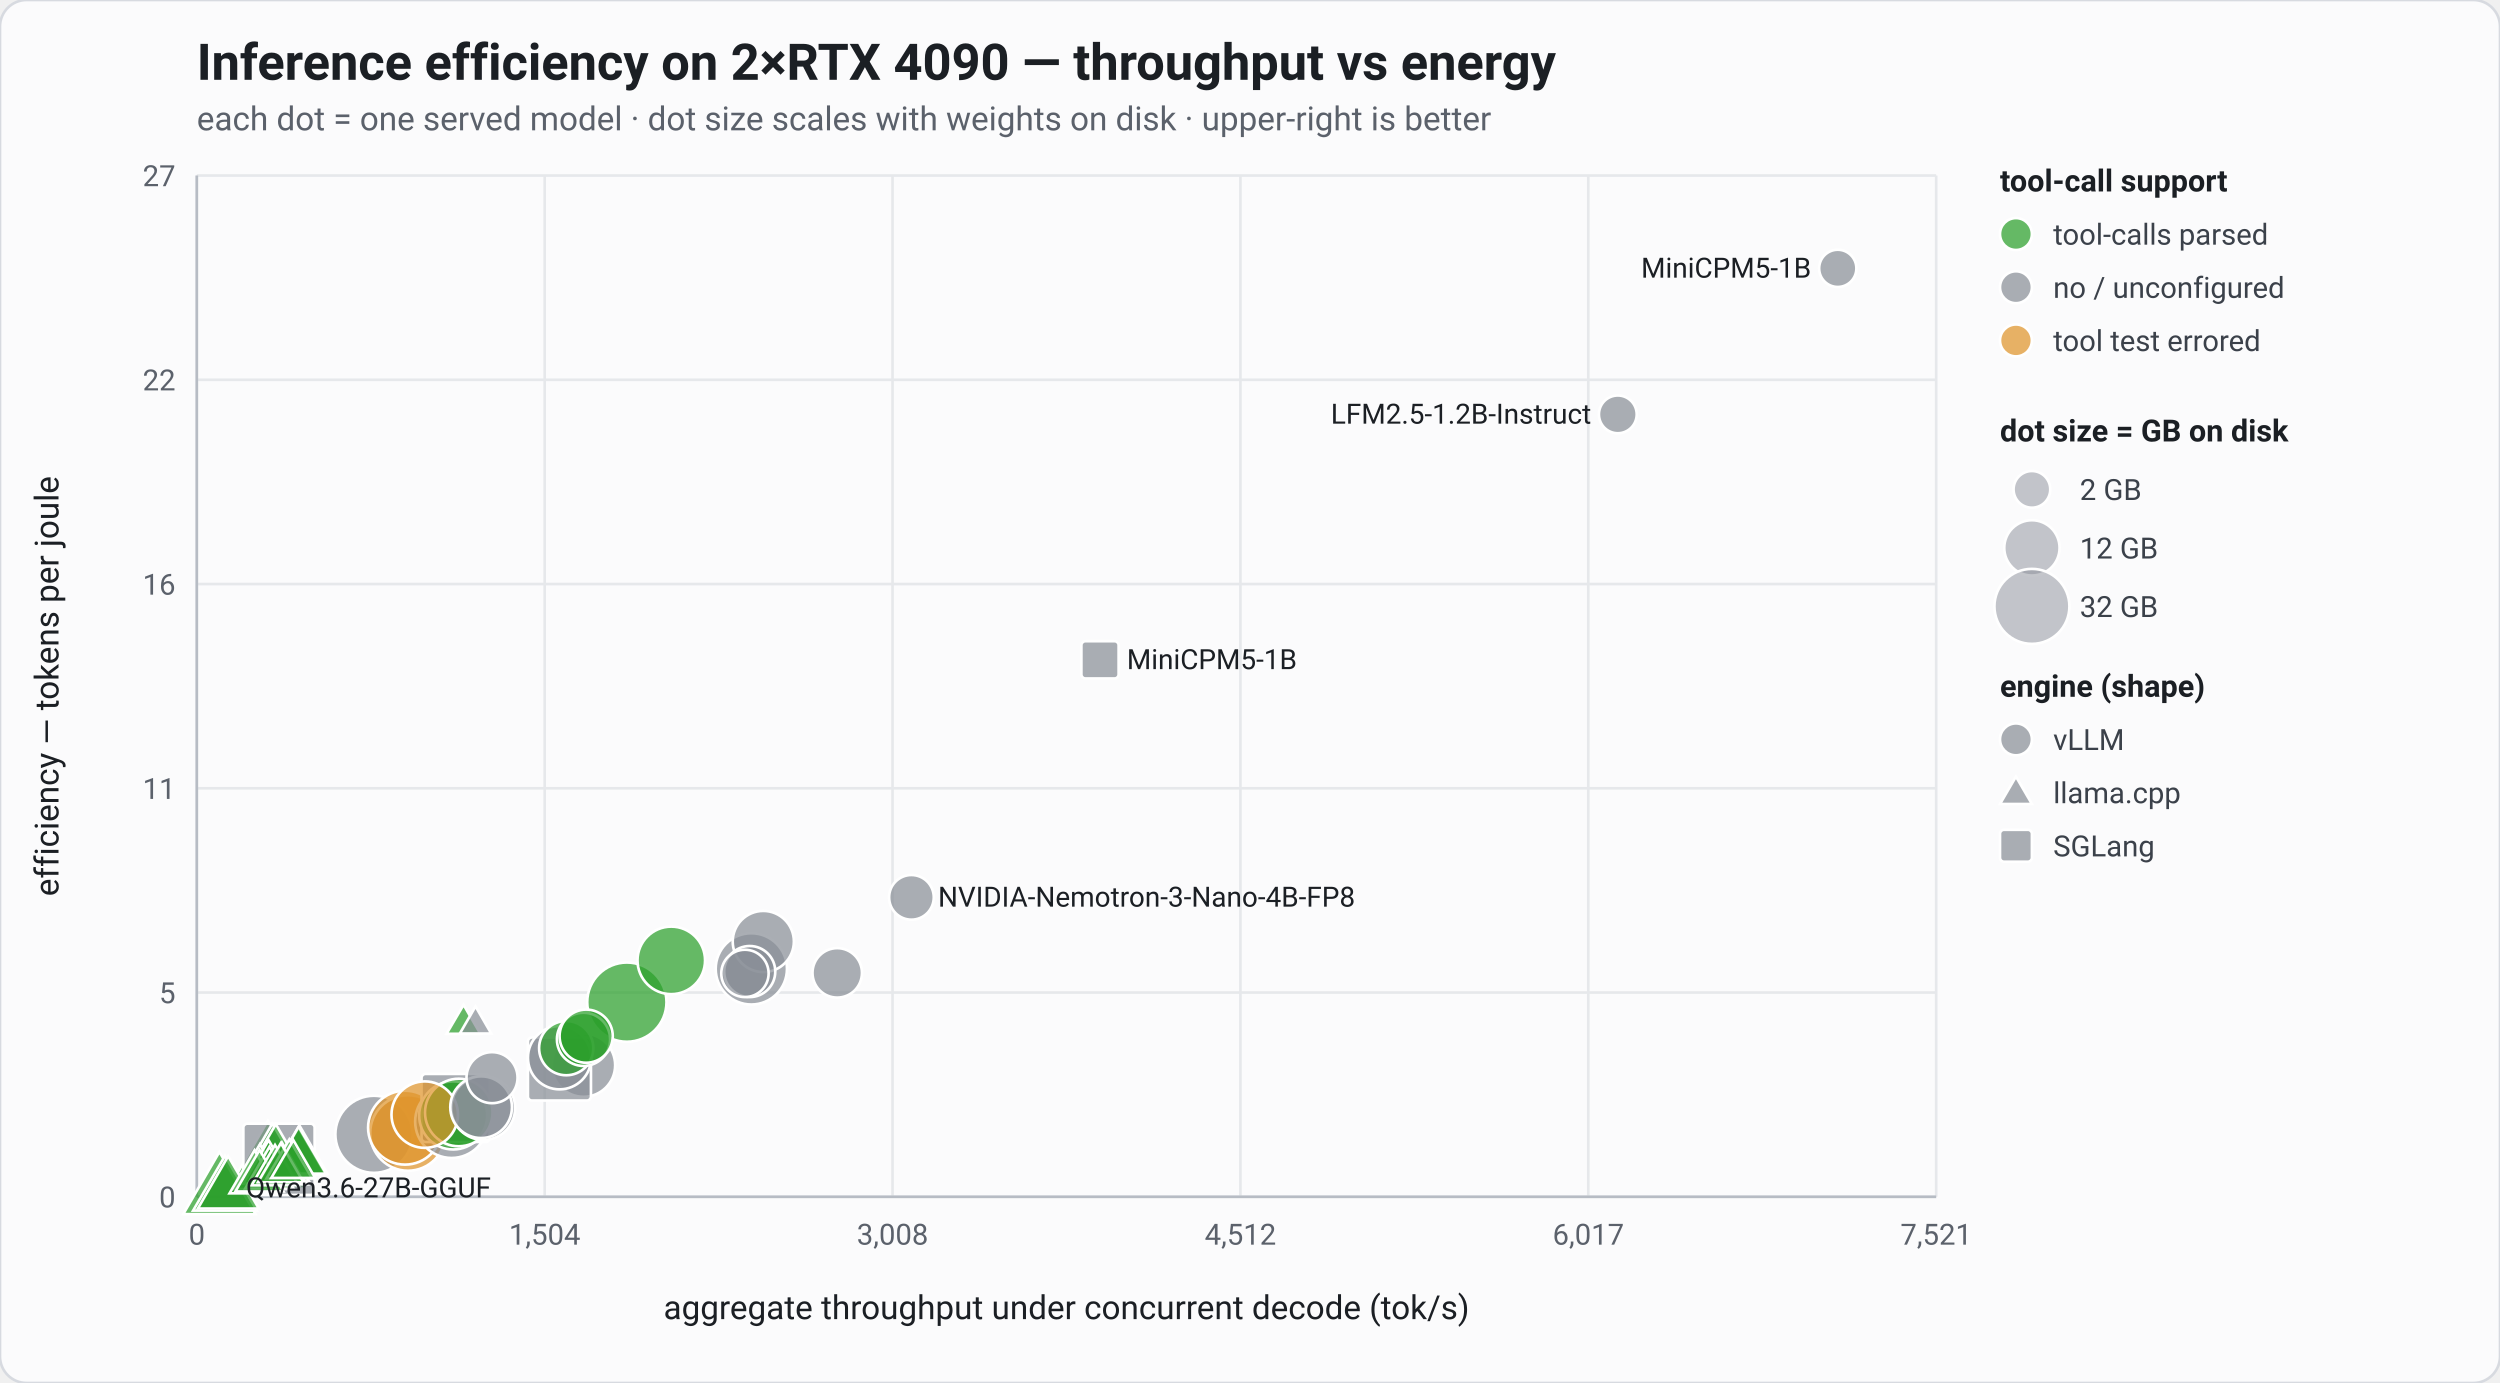
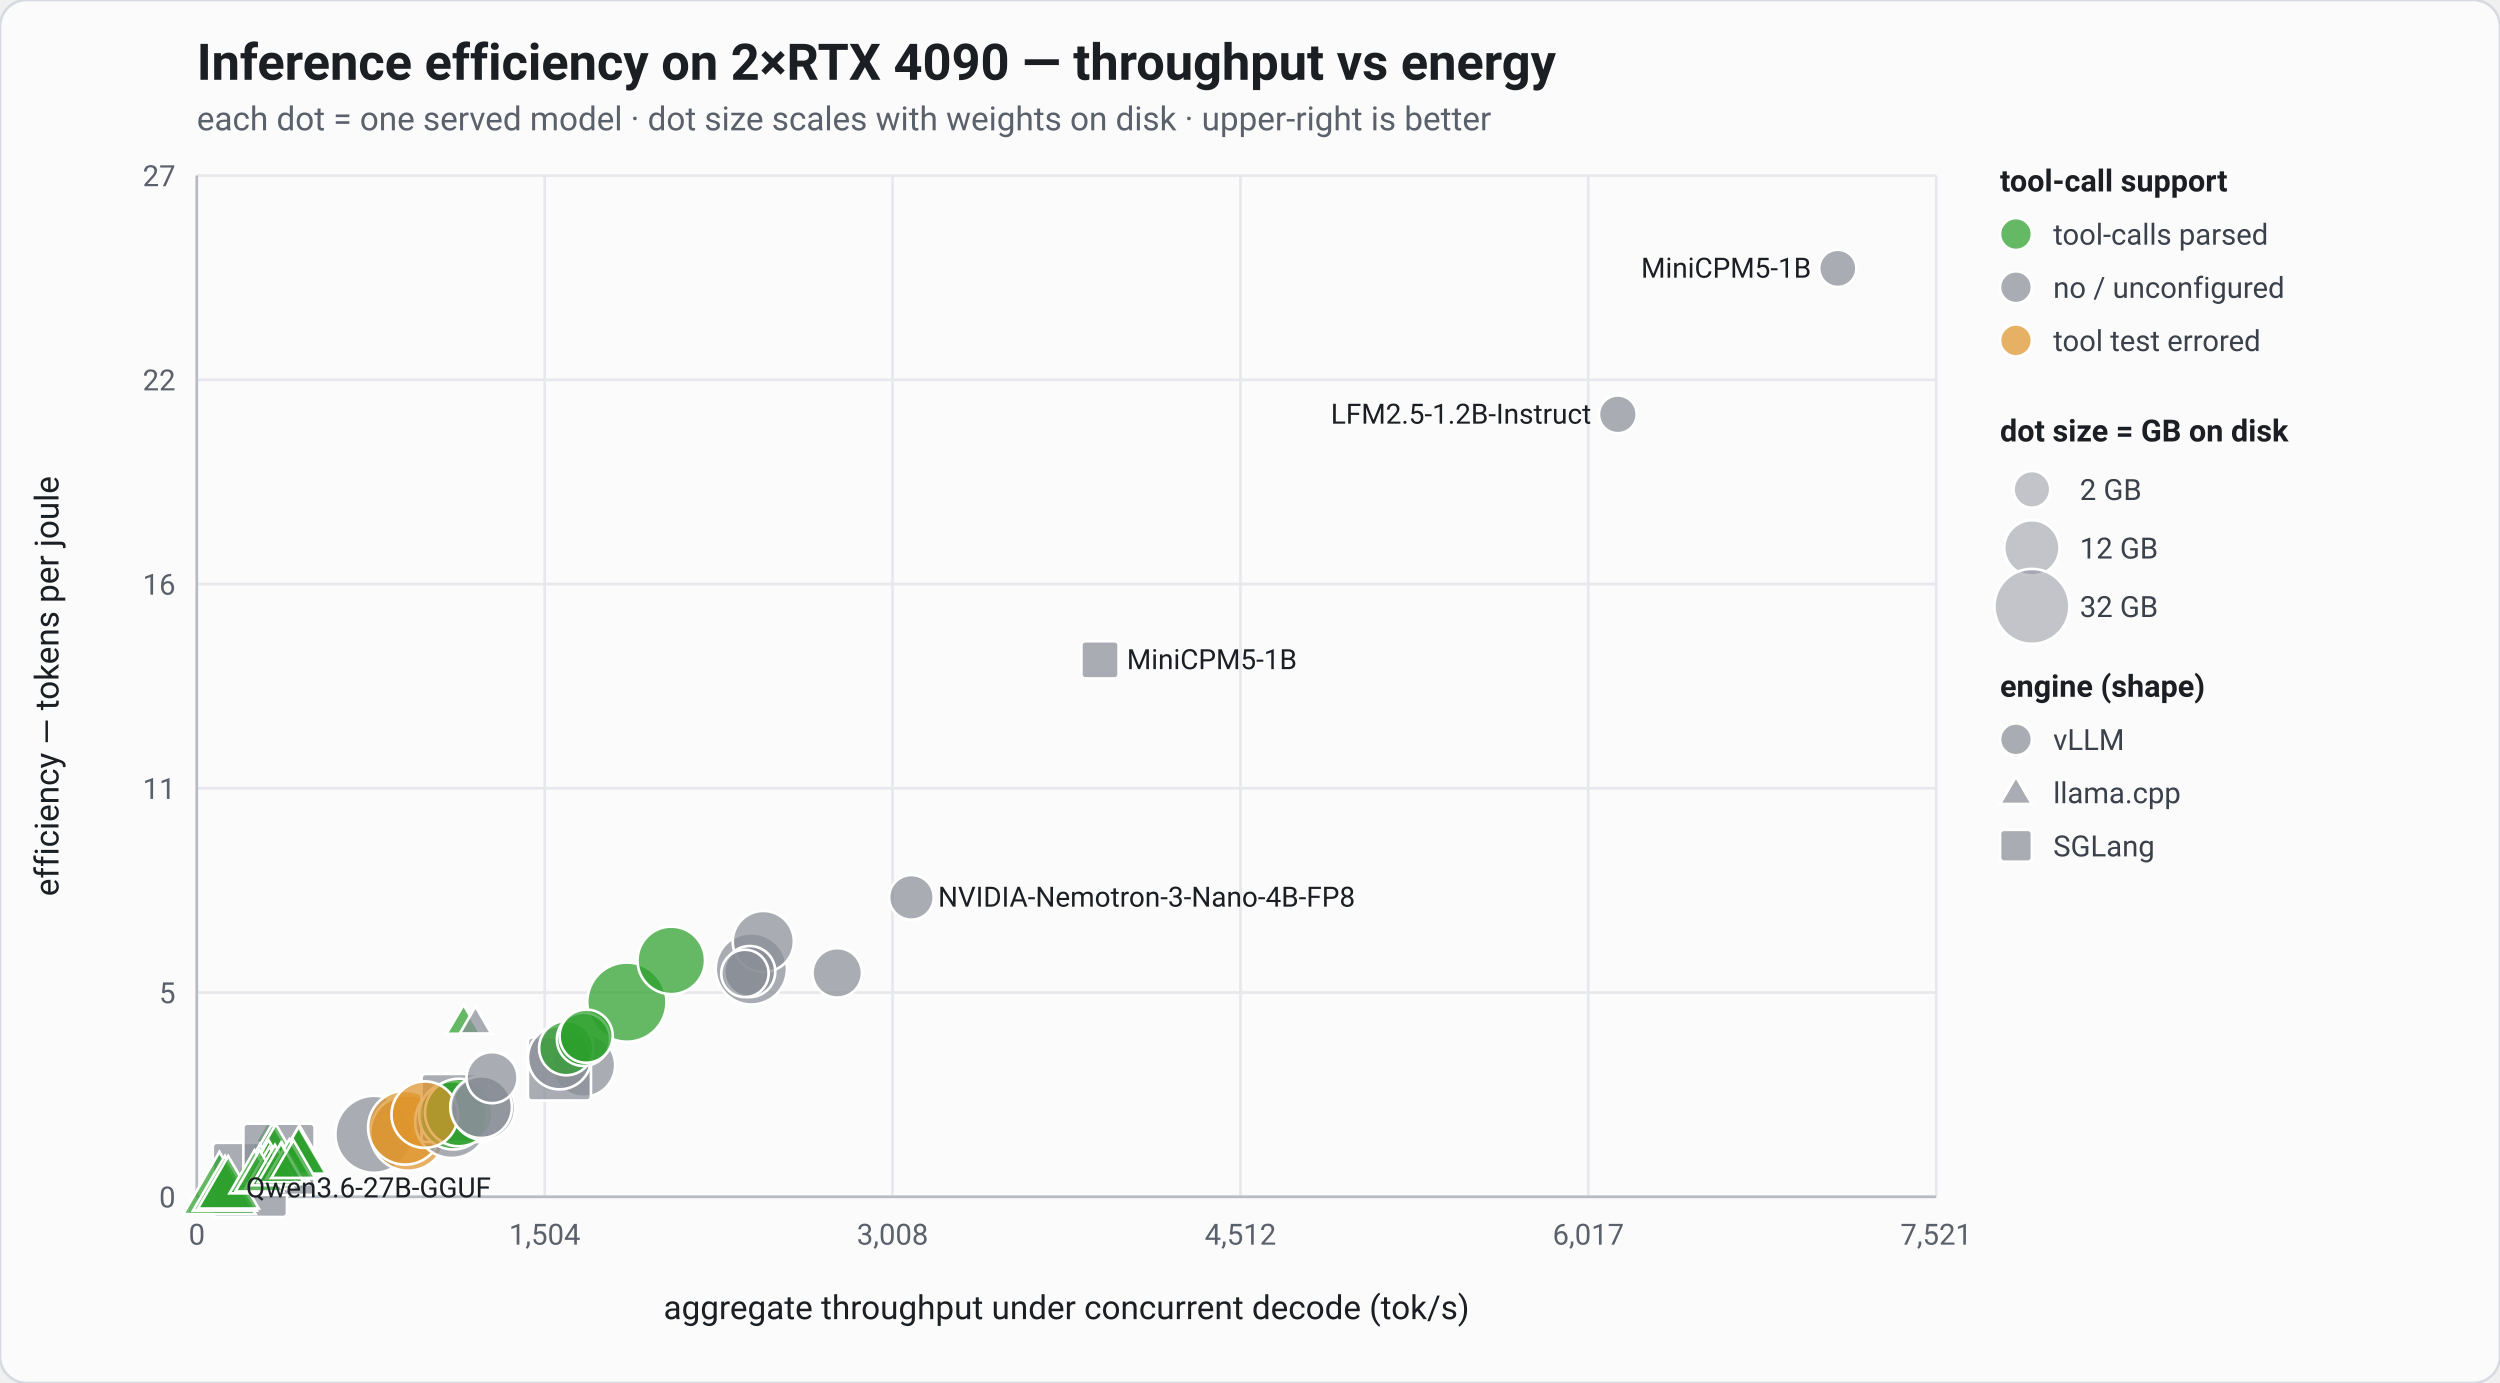
<svg xmlns="http://www.w3.org/2000/svg" width="940" height="520" viewBox="0 0 940 520" font-family="-apple-system,Segoe UI,Roboto,sans-serif">
  <rect x="0" y="0" width="940" height="520" rx="10" fill="#fbfbfc" stroke="#d7dae0" />
  <text x="74" y="30" font-size="19" font-weight="700" fill="#1b1f24">Inference efficiency on 2×RTX 4090 — throughput vs energy</text>
  <text x="74" y="49" font-size="12.5" fill="#5b616b">each dot = one served model · dot size scales with weights on disk · upper-right is better</text>
  <line x1="74.0" y1="66" x2="74.0" y2="450" stroke="#e6e8eb" />
  <text x="74.0" y="468" font-size="11" fill="#5b616b" text-anchor="middle">0</text>
  <line x1="74" y1="450.0" x2="728" y2="450.0" stroke="#e6e8eb" />
  <text x="66" y="454.0" font-size="11" fill="#5b616b" text-anchor="end">0</text>
  <line x1="204.8" y1="66" x2="204.8" y2="450" stroke="#e6e8eb" />
  <text x="204.8" y="468" font-size="11" fill="#5b616b" text-anchor="middle">1,504</text>
  <line x1="74" y1="373.2" x2="728" y2="373.2" stroke="#e6e8eb" />
  <text x="66" y="377.2" font-size="11" fill="#5b616b" text-anchor="end">5</text>
  <line x1="335.6" y1="66" x2="335.6" y2="450" stroke="#e6e8eb" />
  <text x="335.6" y="468" font-size="11" fill="#5b616b" text-anchor="middle">3,008</text>
  <line x1="74" y1="296.4" x2="728" y2="296.4" stroke="#e6e8eb" />
  <text x="66" y="300.4" font-size="11" fill="#5b616b" text-anchor="end">11</text>
  <line x1="466.4" y1="66" x2="466.4" y2="450" stroke="#e6e8eb" />
  <text x="466.4" y="468" font-size="11" fill="#5b616b" text-anchor="middle">4,512</text>
  <line x1="74" y1="219.6" x2="728" y2="219.6" stroke="#e6e8eb" />
  <text x="66" y="223.6" font-size="11" fill="#5b616b" text-anchor="end">16</text>
  <line x1="597.2" y1="66" x2="597.2" y2="450" stroke="#e6e8eb" />
  <text x="597.2" y="468" font-size="11" fill="#5b616b" text-anchor="middle">6,017</text>
  <line x1="74" y1="142.8" x2="728" y2="142.8" stroke="#e6e8eb" />
  <text x="66" y="146.8" font-size="11" fill="#5b616b" text-anchor="end">22</text>
  <line x1="728.0" y1="66" x2="728.0" y2="450" stroke="#e6e8eb" />
  <text x="728.0" y="468" font-size="11" fill="#5b616b" text-anchor="middle">7,521</text>
  <line x1="74" y1="66.0" x2="728" y2="66.0" stroke="#e6e8eb" />
  <text x="66" y="70.0" font-size="11" fill="#5b616b" text-anchor="end">27</text>
  <line x1="74" y1="450" x2="728" y2="450" stroke="#b7bcc4" />
  <line x1="74" y1="66" x2="74" y2="450" stroke="#b7bcc4" />
  <text x="401.0" y="496" font-size="12.5" fill="#1b1f24" text-anchor="middle">aggregate throughput under concurrent decode (tok/s)</text>
  <text x="22" y="258.0" font-size="12.5" fill="#1b1f24" text-anchor="middle" transform="rotate(-90 22 258.0)">efficiency — tokens per joule</text>
  <circle cx="235.7" cy="376.8" r="14.9" fill="#2ca02c" fill-opacity="0.72" stroke="#ffffff" stroke-width="1" />
  <polygon points="100.7,421.4 85.9,446.9 115.5,446.9" fill="#2ca02c" fill-opacity="0.72" stroke="#ffffff" stroke-width="1" />
  <circle cx="140.6" cy="426.5" r="14.5" fill="#8a8f98" fill-opacity="0.72" stroke="#ffffff" stroke-width="1" />
  <circle cx="153.4" cy="426.0" r="14.2" fill="#e0952b" fill-opacity="0.72" stroke="#ffffff" stroke-width="1" />
  <circle cx="152.3" cy="424.0" r="13.9" fill="#e0952b" fill-opacity="0.72" stroke="#ffffff" stroke-width="1" />
+   <rect x="80.0" y="429.7" width="27.9" height="27.9" rx="1.5" fill="#8a8f98" fill-opacity="0.72" stroke="#ffffff" stroke-width="1" />
  <circle cx="169.8" cy="421.7" r="13.7" fill="#8a8f98" fill-opacity="0.72" stroke="#ffffff" stroke-width="1" />
  <polygon points="82.5,433.1 68.9,456.5 96.1,456.5" fill="#2ca02c" fill-opacity="0.72" stroke="#ffffff" stroke-width="1" />
  <circle cx="282.5" cy="364.3" r="13.4" fill="#8a8f98" fill-opacity="0.72" stroke="#ffffff" stroke-width="1" />
  <rect x="91.5" y="422.5" width="26.8" height="26.8" rx="1.5" fill="#8a8f98" fill-opacity="0.72" stroke="#ffffff" stroke-width="1" />
  <polygon points="102.4,422.5 89.2,445.3 115.7,445.3" fill="#2ca02c" fill-opacity="0.72" stroke="#ffffff" stroke-width="1" />
  <circle cx="170.9" cy="418.1" r="12.8" fill="#2ca02c" fill-opacity="0.72" stroke="#ffffff" stroke-width="1" />
  <rect x="158.5" y="403.8" width="25.6" height="25.6" rx="1.5" fill="#8a8f98" fill-opacity="0.72" stroke="#ffffff" stroke-width="1" />
  <circle cx="170.4" cy="419.4" r="12.8" fill="#2ca02c" fill-opacity="0.72" stroke="#ffffff" stroke-width="1" />
  <circle cx="252.4" cy="361.1" r="12.7" fill="#2ca02c" fill-opacity="0.72" stroke="#ffffff" stroke-width="1" />
  <circle cx="172.5" cy="418.3" r="12.7" fill="#2ca02c" fill-opacity="0.72" stroke="#ffffff" stroke-width="1" />
  <polygon points="103.7,422.7 91.2,444.2 116.2,444.2" fill="#2ca02c" fill-opacity="0.72" stroke="#ffffff" stroke-width="1" />
  <circle cx="159.7" cy="419.1" r="12.5" fill="#e0952b" fill-opacity="0.72" stroke="#ffffff" stroke-width="1" />
  <polygon points="84.6,434.6 72.6,455.2 96.6,455.2" fill="#2ca02c" fill-opacity="0.72" stroke="#ffffff" stroke-width="1" />
  <circle cx="181.7" cy="416.6" r="12.0" fill="#8a8f98" fill-opacity="0.72" stroke="#ffffff" stroke-width="1" />
  <circle cx="219.4" cy="400.5" r="11.9" fill="#8a8f98" fill-opacity="0.72" stroke="#ffffff" stroke-width="1" />
  <rect x="198.5" y="390.1" width="23.7" height="23.7" rx="1.5" fill="#8a8f98" fill-opacity="0.72" stroke="#ffffff" stroke-width="1" />
  <circle cx="210.4" cy="397.7" r="11.9" fill="#8a8f98" fill-opacity="0.72" stroke="#ffffff" stroke-width="1" />
  <circle cx="180.9" cy="416.3" r="11.6" fill="#8a8f98" fill-opacity="0.72" stroke="#ffffff" stroke-width="1" />
  <circle cx="287.0" cy="354.0" r="11.5" fill="#8a8f98" fill-opacity="0.72" stroke="#ffffff" stroke-width="1" />
  <polygon points="85.8,434.7 74.4,454.4 97.3,454.4" fill="#2ca02c" fill-opacity="0.72" stroke="#ffffff" stroke-width="1" />
  <polygon points="112.7,423.4 102.3,441.3 123.1,441.3" fill="#2ca02c" fill-opacity="0.72" stroke="#ffffff" stroke-width="1" />
  <polygon points="112.2,423.9 101.9,441.6 122.5,441.6" fill="#2ca02c" fill-opacity="0.72" stroke="#ffffff" stroke-width="1" />
  <polygon points="112.3,423.6 102.1,441.3 122.6,441.3" fill="#2ca02c" fill-opacity="0.72" stroke="#ffffff" stroke-width="1" />
  <circle cx="212.9" cy="394.1" r="10.2" fill="#2ca02c" fill-opacity="0.72" stroke="#ffffff" stroke-width="1" />
  <circle cx="219.4" cy="390.8" r="10.0" fill="#2ca02c" fill-opacity="0.72" stroke="#ffffff" stroke-width="1" />
  <circle cx="220.4" cy="389.6" r="10.0" fill="#2ca02c" fill-opacity="0.72" stroke="#ffffff" stroke-width="1" />
  <polygon points="97.7,430.3 88.0,447.1 107.5,447.1" fill="#2ca02c" fill-opacity="0.72" stroke="#ffffff" stroke-width="1" />
  <circle cx="185.0" cy="405.2" r="9.6" fill="#8a8f98" fill-opacity="0.72" stroke="#ffffff" stroke-width="1" />
  <circle cx="281.9" cy="365.3" r="9.6" fill="#8a8f98" fill-opacity="0.72" stroke="#ffffff" stroke-width="1" />
  <polygon points="101.0,428.7 91.5,445.0 110.4,445.0" fill="#2ca02c" fill-opacity="0.72" stroke="#ffffff" stroke-width="1" />
  <polygon points="95.7,432.5 86.3,448.7 105.2,448.7" fill="#2ca02c" fill-opacity="0.72" stroke="#ffffff" stroke-width="1" />
  <circle cx="314.8" cy="365.8" r="9.3" fill="#8a8f98" fill-opacity="0.72" stroke="#ffffff" stroke-width="1" />
  <polygon points="101.3,431.2 92.2,446.9 110.4,446.9" fill="#2ca02c" fill-opacity="0.72" stroke="#ffffff" stroke-width="1" />
  <polygon points="97.6,432.4 88.5,448.0 106.6,448.0" fill="#2ca02c" fill-opacity="0.72" stroke="#ffffff" stroke-width="1" />
  <circle cx="280.1" cy="366.0" r="8.9" fill="#8a8f98" fill-opacity="0.72" stroke="#ffffff" stroke-width="1" />
  <polygon points="106.0,429.6 97.1,444.9 114.9,444.9" fill="#2ca02c" fill-opacity="0.72" stroke="#ffffff" stroke-width="1" />
  <polygon points="103.4,430.5 94.6,445.7 112.2,445.7" fill="#2ca02c" fill-opacity="0.72" stroke="#ffffff" stroke-width="1" />
  <polygon points="108.8,428.4 100.2,443.1 117.3,443.1" fill="#2ca02c" fill-opacity="0.72" stroke="#ffffff" stroke-width="1" />
  <polygon points="105.6,429.8 97.0,444.5 114.1,444.5" fill="#2ca02c" fill-opacity="0.72" stroke="#ffffff" stroke-width="1" />
  <circle cx="342.7" cy="337.4" r="8.4" fill="#8a8f98" fill-opacity="0.72" stroke="#ffffff" stroke-width="1" />
  <polygon points="110.3,428.7 102.0,442.9 118.5,442.9" fill="#2ca02c" fill-opacity="0.72" stroke="#ffffff" stroke-width="1" />
  <circle cx="608.3" cy="155.8" r="7.1" fill="#8a8f98" fill-opacity="0.72" stroke="#ffffff" stroke-width="1" />
  <circle cx="691.0" cy="100.9" r="7.0" fill="#8a8f98" fill-opacity="0.72" stroke="#ffffff" stroke-width="1" />
  <rect x="406.6" y="241.1" width="14.0" height="14.0" rx="1.5" fill="#8a8f98" fill-opacity="0.72" stroke="#ffffff" stroke-width="1" />
  <polygon points="174.3,377.8 167.9,388.7 180.6,388.7" fill="#2ca02c" fill-opacity="0.72" stroke="#ffffff" stroke-width="1" />
  <polygon points="178.8,378.4 172.9,388.6 184.7,388.6" fill="#8a8f98" fill-opacity="0.72" stroke="#ffffff" stroke-width="1" />
  <text x="681.0" y="104.4" font-size="10.5" fill="#1b1f24" text-anchor="end">MiniCPM5-1B</text>
  <text x="598.3" y="159.3" font-size="10.5" fill="#1b1f24" text-anchor="end">LFM2.5-1.2B-Instruct</text>
  <text x="423.7" y="251.6" font-size="10.5" fill="#1b1f24" text-anchor="start">MiniCPM5-1B</text>
  <text x="352.7" y="340.9" font-size="10.5" fill="#1b1f24" text-anchor="start">NVIDIA-Nemotron-3-Nano-4B-FP8</text>
  <text x="92.5" y="450.2" font-size="10.5" fill="#1b1f24" text-anchor="start">Qwen3.6-27B-GGUF</text>
  <text x="752" y="72" font-size="11.5" font-weight="700" fill="#1b1f24">tool-call support</text>
  <circle cx="758" cy="88.0" r="6" fill="#2ca02c" fill-opacity="0.72" stroke="#ffffff" />
  <text x="772" y="92" font-size="11" fill="#3b414a">tool-calls parsed</text>
  <circle cx="758" cy="108.0" r="6" fill="#8a8f98" fill-opacity="0.72" stroke="#ffffff" />
  <text x="772" y="112" font-size="11" fill="#3b414a">no / unconfigured</text>
  <circle cx="758" cy="128.0" r="6" fill="#e0952b" fill-opacity="0.72" stroke="#ffffff" />
  <text x="772" y="132" font-size="11" fill="#3b414a">tool test errored</text>
  <text x="752" y="166" font-size="11.5" font-weight="700" fill="#1b1f24">dot size = GB on disk</text>
  <circle cx="764" cy="184.0" r="6.9" fill="#8a8f98" fill-opacity="0.5" stroke="#ffffff" />
  <text x="782" y="188" font-size="11" fill="#3b414a">2 GB</text>
  <circle cx="764" cy="206.0" r="10.4" fill="#8a8f98" fill-opacity="0.5" stroke="#ffffff" />
  <text x="782" y="210" font-size="11" fill="#3b414a">12 GB</text>
  <circle cx="764" cy="228.0" r="14.1" fill="#8a8f98" fill-opacity="0.5" stroke="#ffffff" />
  <text x="782" y="232" font-size="11" fill="#3b414a">32 GB</text>
  <text x="752" y="262" font-size="11.5" font-weight="700" fill="#1b1f24">engine (shape)</text>
  <circle cx="758.0" cy="278.0" r="6.0" fill="#8a8f98" fill-opacity="0.72" stroke="#ffffff" stroke-width="1" />
  <text x="772" y="282" font-size="11" fill="#3b414a">vLLM</text>
  <polygon points="758.0,292.0 752.0,302.3 764.0,302.3" fill="#8a8f98" fill-opacity="0.72" stroke="#ffffff" stroke-width="1" />
  <text x="772" y="302" font-size="11" fill="#3b414a">llama.cpp</text>
  <rect x="752.0" y="312.0" width="12.0" height="12.0" rx="1.5" fill="#8a8f98" fill-opacity="0.72" stroke="#ffffff" stroke-width="1" />
  <text x="772" y="322" font-size="11" fill="#3b414a">SGLang</text>
</svg>
